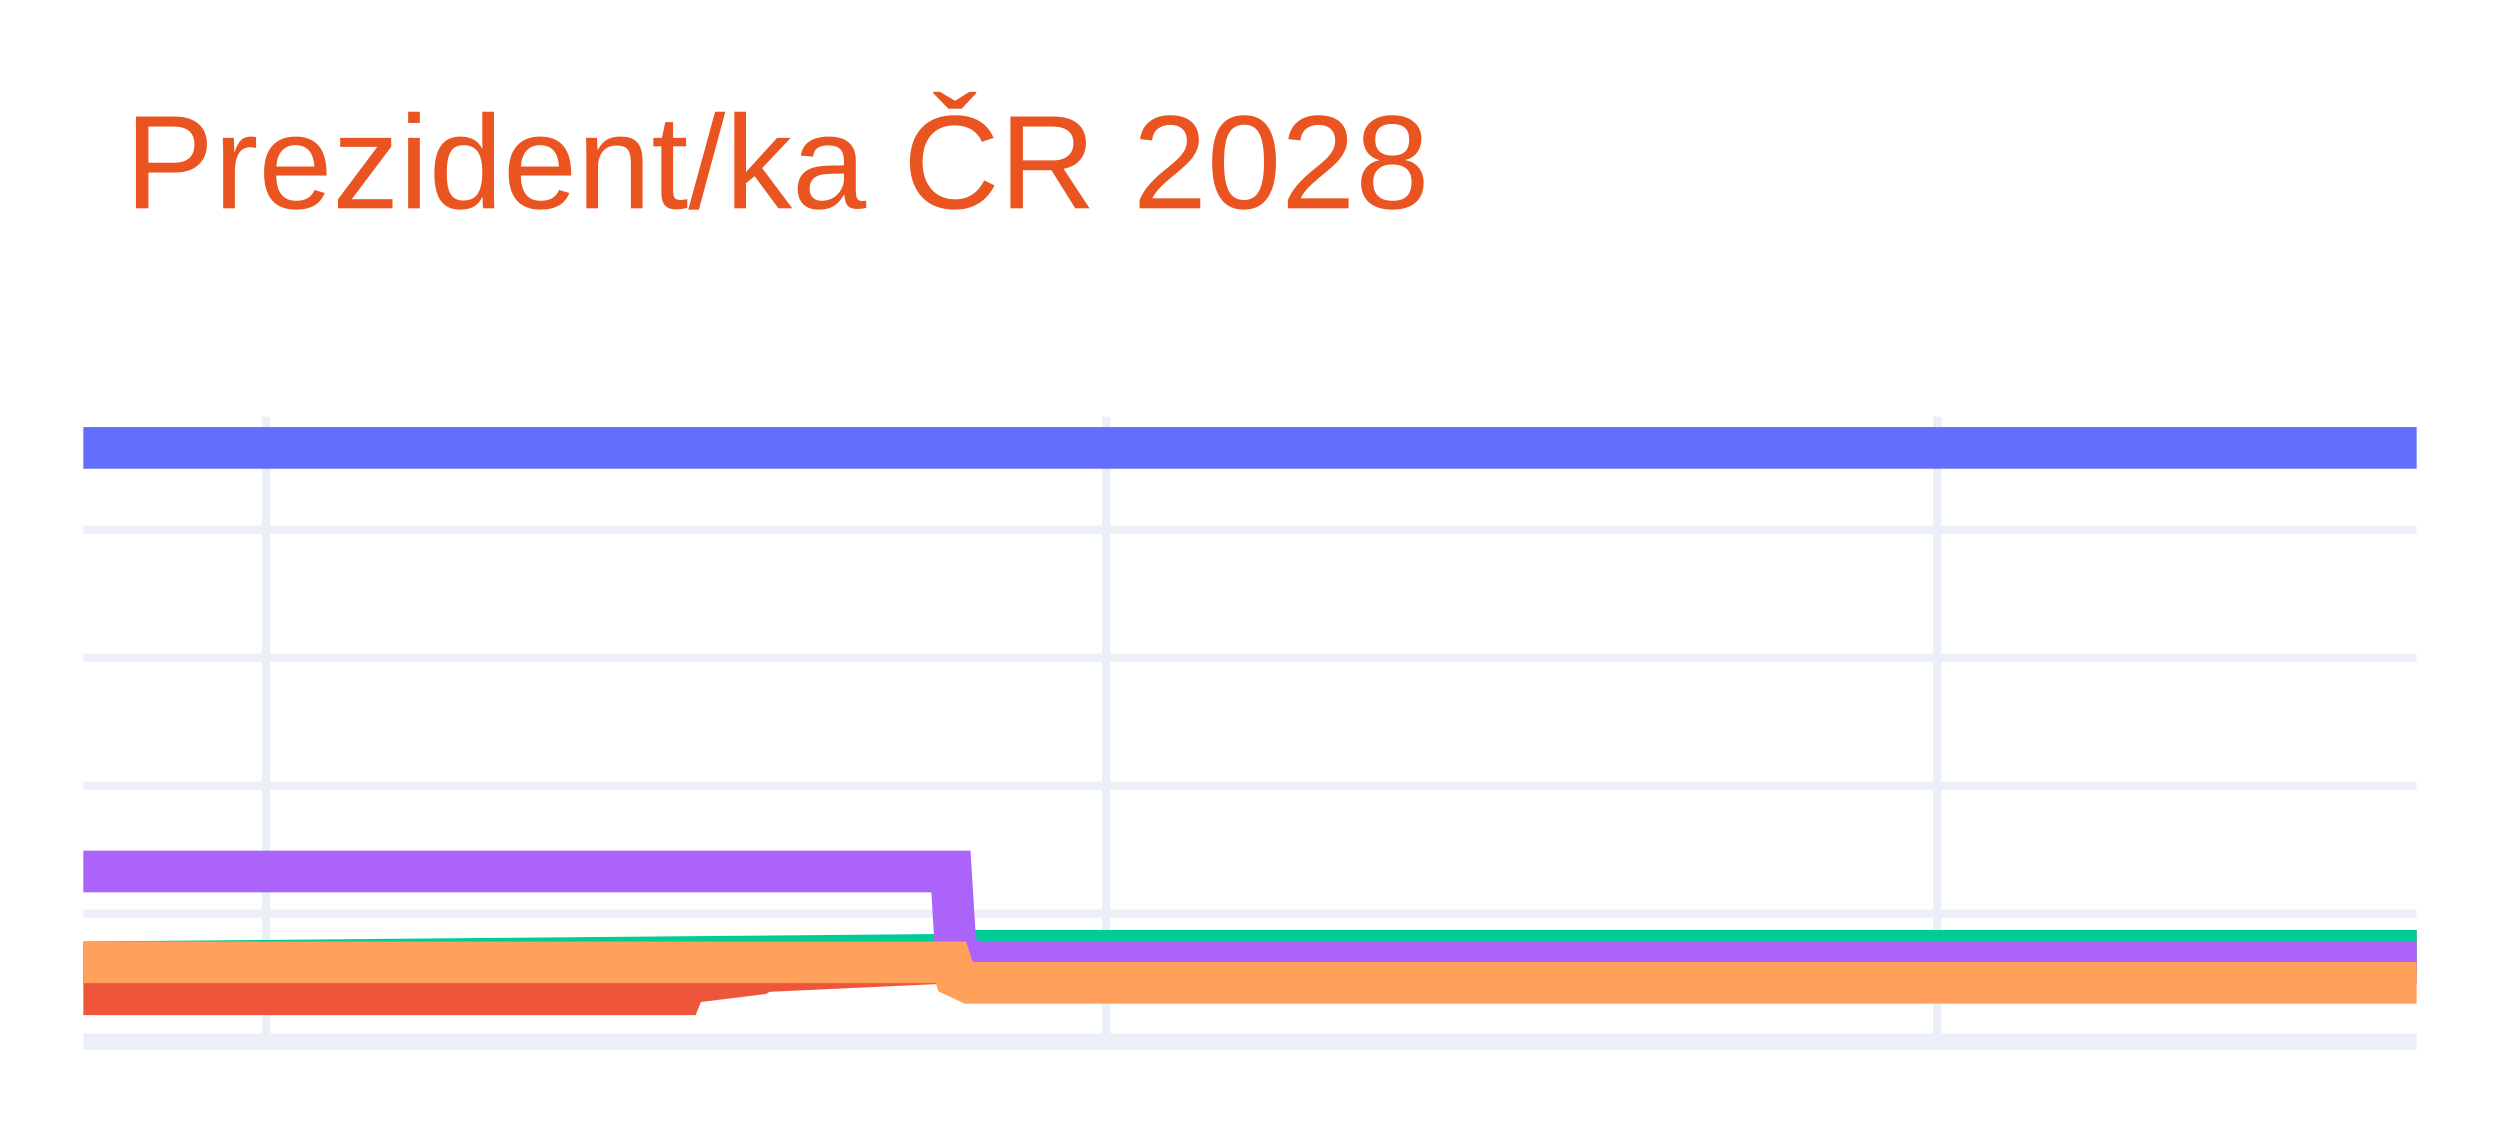
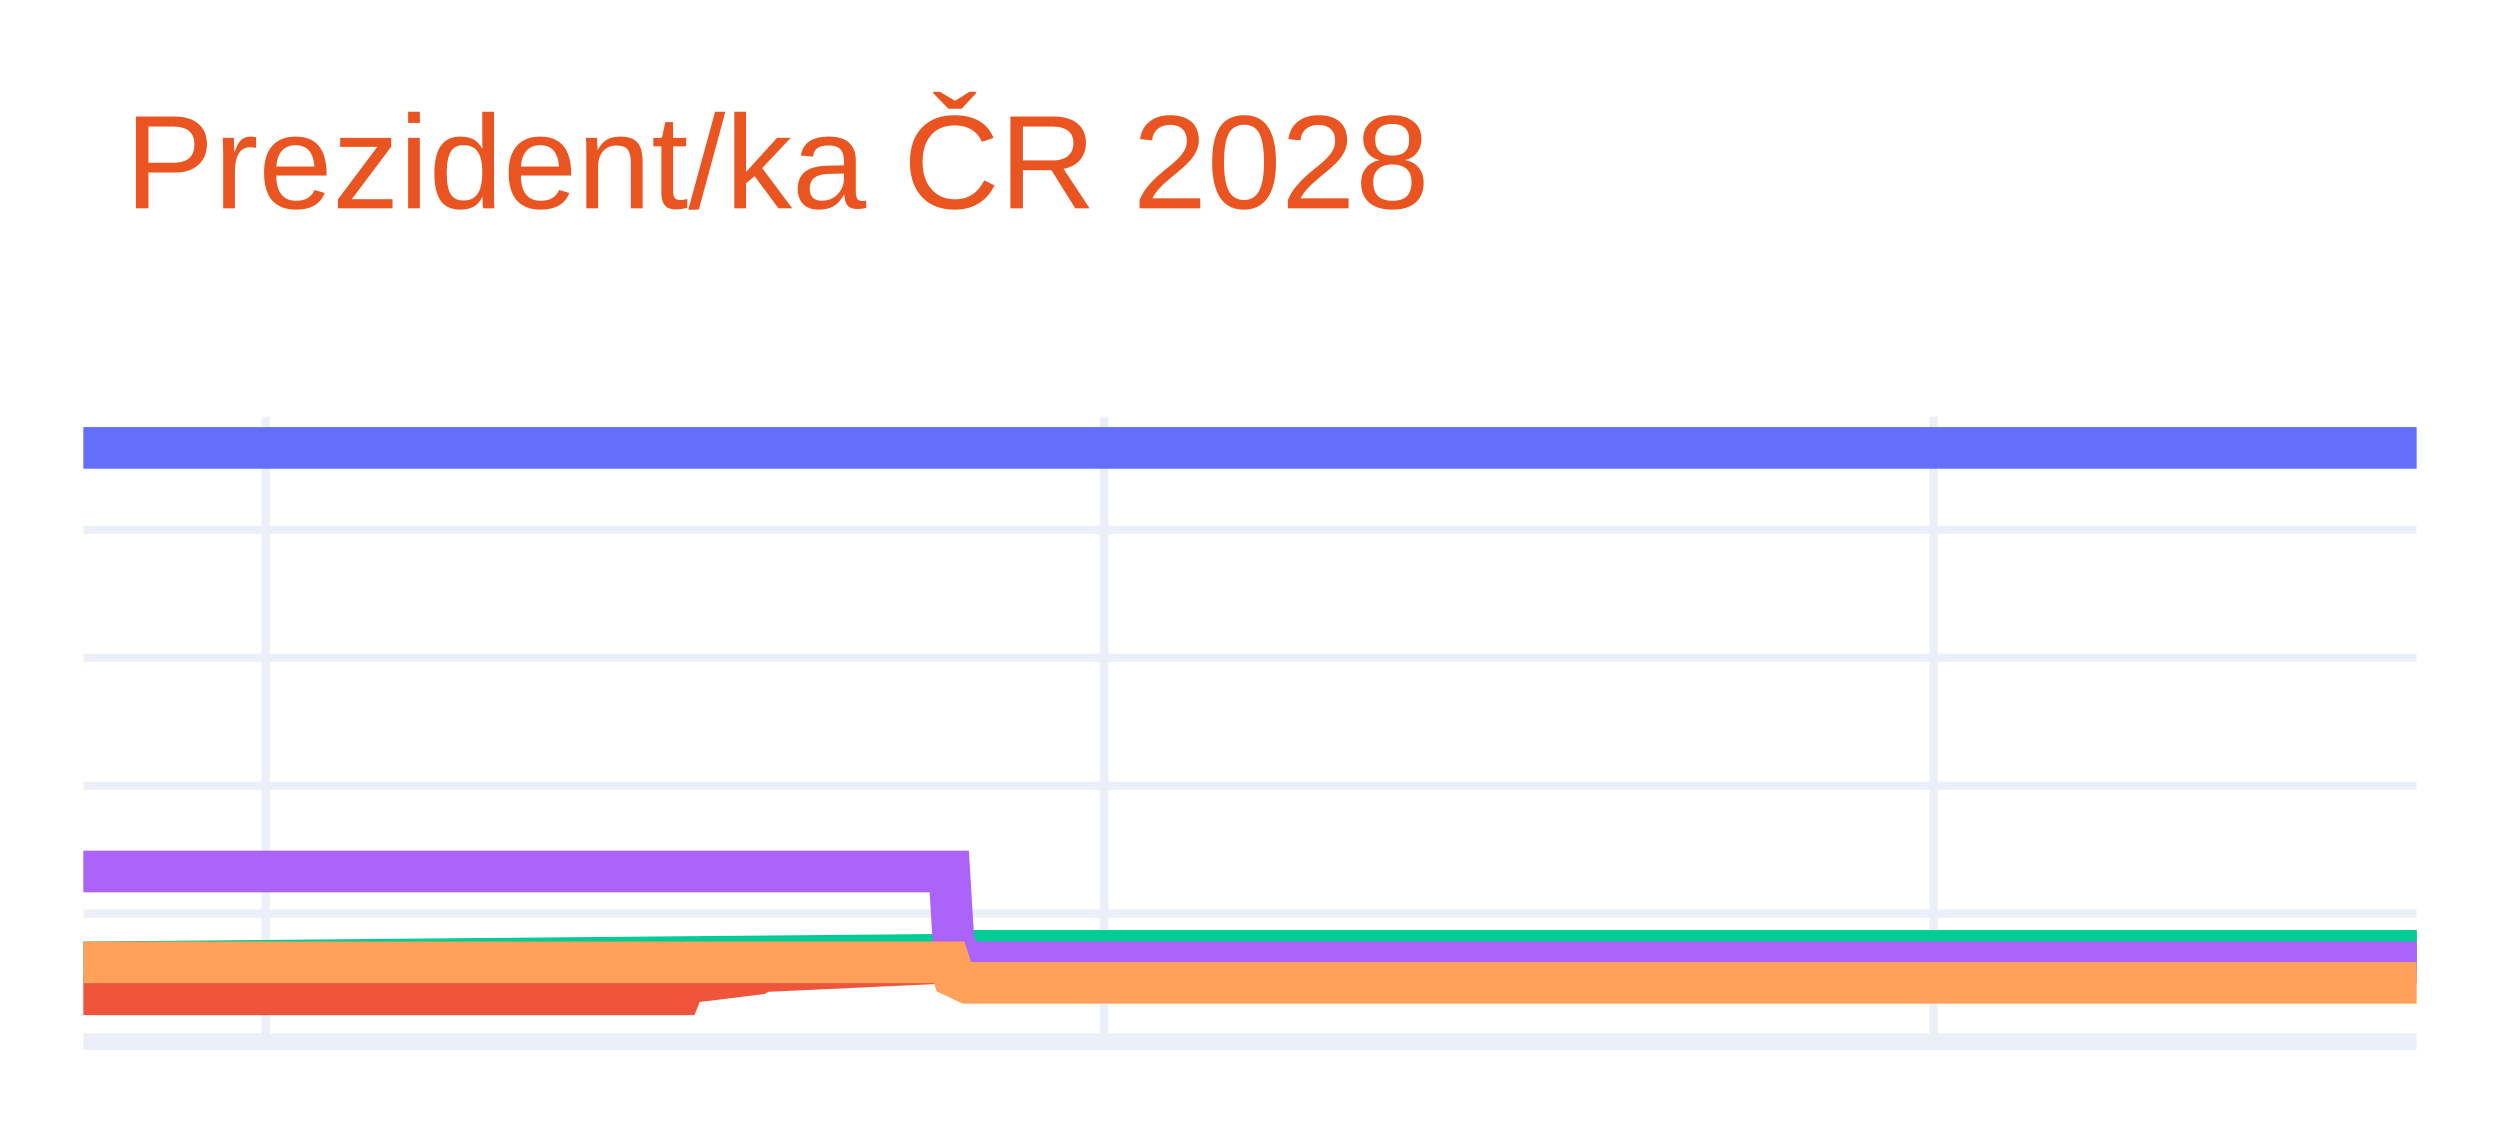
<svg xmlns="http://www.w3.org/2000/svg" class="main-svg" width="300" height="135" style="" viewBox="0 0 300 135">
  <rect x="0" y="0" width="300" height="135" style="fill: rgb(255, 255, 255); fill-opacity: 1;" />
-   <defs id="defs-0b4af6">
+   <defs id="defs-39abe1">
    <g class="clips">
-       <clipPath id="clip0b4af6xyplot" class="plotclip">
+       <clipPath id="clip39abe1xyplot" class="plotclip">
        <rect width="280" height="75" />
      </clipPath>
-       <clipPath class="axesclip" id="clip0b4af6x">
+       <clipPath class="axesclip" id="clip39abe1x">
        <rect x="10" y="0" width="280" height="135" />
      </clipPath>
-       <clipPath class="axesclip" id="clip0b4af6y">
+       <clipPath class="axesclip" id="clip39abe1y">
        <rect x="0" y="50" width="300" height="75" />
      </clipPath>
-       <clipPath class="axesclip" id="clip0b4af6xy">
+       <clipPath class="axesclip" id="clip39abe1xy">
        <rect x="10" y="50" width="280" height="75" />
      </clipPath>
    </g>
    <g class="gradients" />
    <g class="patterns" />
  </defs>
  <g class="bglayer" />
  <g class="layer-below">
    <g class="imagelayer" />
    <g class="shapelayer" />
  </g>
  <g class="cartesianlayer">
    <g class="subplot xy">
      <g class="layer-subplot">
        <g class="shapelayer" />
        <g class="imagelayer" />
      </g>
      <g class="minor-gridlayer">
        <g class="x" />
        <g class="y" />
      </g>
      <g class="gridlayer">
        <g class="x">
-           <path class="xgrid crisp" transform="translate(31.92,0)" d="M0,50v75" style="stroke: rgb(235, 240, 248); stroke-opacity: 1; stroke-width: 1px;" />
-           <path class="xgrid crisp" transform="translate(132.74,0)" d="M0,50v75" style="stroke: rgb(235, 240, 248); stroke-opacity: 1; stroke-width: 1px;" />
-           <path class="xgrid crisp" transform="translate(232.47,0)" d="M0,50v75" style="stroke: rgb(235, 240, 248); stroke-opacity: 1; stroke-width: 1px;" />
+           <path class="xgrid crisp" transform="translate(31.88,0)" d="M0,50v75" style="stroke: rgb(235, 240, 248); stroke-opacity: 1; stroke-width: 1px;" />
+           <path class="xgrid crisp" transform="translate(132.5,0)" d="M0,50v75" style="stroke: rgb(235, 240, 248); stroke-opacity: 1; stroke-width: 1px;" />
+           <path class="xgrid crisp" transform="translate(232.03,0)" d="M0,50v75" style="stroke: rgb(235, 240, 248); stroke-opacity: 1; stroke-width: 1px;" />
        </g>
        <g class="y">
          <path class="ygrid crisp" transform="translate(0,109.64)" d="M10,0h280" style="stroke: rgb(235, 240, 248); stroke-opacity: 1; stroke-width: 1px;" />
          <path class="ygrid crisp" transform="translate(0,94.29)" d="M10,0h280" style="stroke: rgb(235, 240, 248); stroke-opacity: 1; stroke-width: 1px;" />
          <path class="ygrid crisp" transform="translate(0,78.93)" d="M10,0h280" style="stroke: rgb(235, 240, 248); stroke-opacity: 1; stroke-width: 1px;" />
          <path class="ygrid crisp" transform="translate(0,63.58)" d="M10,0h280" style="stroke: rgb(235, 240, 248); stroke-opacity: 1; stroke-width: 1px;" />
        </g>
      </g>
      <g class="zerolinelayer">
        <path class="yzl zl crisp" transform="translate(0,125)" d="M10,0h280" style="stroke: rgb(235, 240, 248); stroke-opacity: 1; stroke-width: 2px;" />
      </g>
      <g class="layer-between">
        <g class="shapelayer" />
        <g class="imagelayer" />
      </g>
      <path class="xlines-below" />
      <path class="ylines-below" />
      <g class="overlines-below" />
      <g class="xaxislayer-below" />
      <g class="yaxislayer-below" />
      <g class="overaxes-below" />
      <g class="overplot">
-         <g class="xy" transform="translate(10,50)" clip-path="url(#clip0b4af6xyplot)">
+         <g class="xy" transform="translate(10,50)" clip-path="url(#clip39abe1xyplot)">
          <g class="scatterlayer mlayer">
-             <g class="trace scatter trace145170" style="stroke-miterlimit: 2; opacity: 1;">
+             <g class="trace scatter tracedbac5e" style="stroke-miterlimit: 2; opacity: 1;">
              <g class="fills" />
              <g class="errorbars" />
              <g class="lines">
                <path class="js-line" d="M0,3.75L280,3.75" style="vector-effect: none; fill: none; stroke: rgb(99, 110, 250); stroke-opacity: 1; stroke-width: 5px; opacity: 1;" />
              </g>
              <g class="points" />
              <g class="text" />
            </g>
-             <g class="trace scatter trace165040" style="stroke-miterlimit: 2; opacity: 1;">
+             <g class="trace scatter tracefaf34b" style="stroke-miterlimit: 2; opacity: 1;">
              <g class="fills" />
              <g class="errorbars" />
              <g class="lines">
-                 <path class="js-line" d="M0,69.32L71.78,69.32L72.33,67.94L81.1,66.86L81.64,66.55L104.66,65.48L105.21,64.87L280,64.1" style="vector-effect: none; fill: none; stroke: rgb(239, 85, 59); stroke-opacity: 1; stroke-width: 5px; opacity: 1;" />
+                 <path class="js-line" d="M0,69.32L71.64,69.32L72.19,67.94L80.94,66.86L81.48,66.55L104.45,65.48L105,64.87L280,64.1" style="vector-effect: none; fill: none; stroke: rgb(239, 85, 59); stroke-opacity: 1; stroke-width: 5px; opacity: 1;" />
              </g>
              <g class="points" />
              <g class="text" />
            </g>
-             <g class="trace scatter tracea31f6e" style="stroke-miterlimit: 2; opacity: 1;">
+             <g class="trace scatter tracee34968" style="stroke-miterlimit: 2; opacity: 1;">
              <g class="fills" />
              <g class="errorbars" />
              <g class="lines">
-                 <path class="js-line" d="M0,65.48L104.66,64.56L105.21,64.1L280,64.1" style="vector-effect: none; fill: none; stroke: rgb(0, 204, 150); stroke-opacity: 1; stroke-width: 5px; opacity: 1;" />
+                 <path class="js-line" d="M0,65.48L104.45,64.56L105,64.1L280,64.1" style="vector-effect: none; fill: none; stroke: rgb(0, 204, 150); stroke-opacity: 1; stroke-width: 5px; opacity: 1;" />
              </g>
              <g class="points" />
              <g class="text" />
            </g>
-             <g class="trace scatter trace5bb4b2" style="stroke-miterlimit: 2; opacity: 1;">
+             <g class="trace scatter trace0fc5c2" style="stroke-miterlimit: 2; opacity: 1;">
              <g class="fills" />
              <g class="errorbars" />
              <g class="lines">
-                 <path class="js-line" d="M0,54.58L104.11,54.58L104.66,63.48L106.3,65.48L106.85,65.48L280,65.48" style="vector-effect: none; fill: none; stroke: rgb(171, 99, 250); stroke-opacity: 1; stroke-width: 5px; opacity: 1;" />
+                 <path class="js-line" d="M0,54.58L103.91,54.58L104.45,63.48L106.09,65.48L106.64,65.48L280,65.48" style="vector-effect: none; fill: none; stroke: rgb(171, 99, 250); stroke-opacity: 1; stroke-width: 5px; opacity: 1;" />
              </g>
              <g class="points" />
              <g class="text" />
            </g>
-             <g class="trace scatter trace87b490" style="stroke-miterlimit: 2; opacity: 1;">
+             <g class="trace scatter trace903ec6" style="stroke-miterlimit: 2; opacity: 1;">
              <g class="fills" />
              <g class="errorbars" />
              <g class="lines">
-                 <path class="js-line" d="M0,65.48L104.11,65.48L104.66,67.17L106.3,67.94L106.85,67.94L280,67.94" style="vector-effect: none; fill: none; stroke: rgb(255, 161, 90); stroke-opacity: 1; stroke-width: 5px; opacity: 1;" />
+                 <path class="js-line" d="M0,65.48L103.91,65.48L104.45,67.17L106.09,67.94L106.64,67.94L280,67.94" style="vector-effect: none; fill: none; stroke: rgb(255, 161, 90); stroke-opacity: 1; stroke-width: 5px; opacity: 1;" />
              </g>
              <g class="points" />
              <g class="text" />
            </g>
          </g>
        </g>
      </g>
      <path class="xlines-above crisp" d="M0,0" style="fill: none;" />
      <path class="ylines-above crisp" d="M0,0" style="fill: none;" />
      <g class="overlines-above" />
      <g class="xaxislayer-above" />
      <g class="yaxislayer-above" />
      <g class="overaxes-above" />
    </g>
  </g>
  <g class="polarlayer" />
  <g class="smithlayer" />
  <g class="ternarylayer" />
  <g class="geolayer" />
  <g class="funnelarealayer" />
  <g class="pielayer" />
  <g class="iciclelayer" />
  <g class="treemaplayer" />
  <g class="sunburstlayer" />
  <g class="glimages" />
-   <defs id="topdefs-0b4af6">
+   <defs id="topdefs-39abe1">
    <g class="clips" />
  </defs>
  <g class="layer-above">
    <g class="imagelayer" />
    <g class="shapelayer" />
  </g>
  <g class="infolayer">
    <g class="g-gtitle">
      <text class="gtitle" x="15" y="25" text-anchor="start" dy="0em" style="opacity: 1; font-family: Ubuntu, verdana, arial, sans-serif; font-size: 16px; fill: rgb(233, 84, 32); fill-opacity: 1; white-space: pre;">Prezident/ka ČR 2028</text>
    </g>
    <g class="g-xtitle" />
    <g class="g-ytitle" />
  </g>
</svg>
